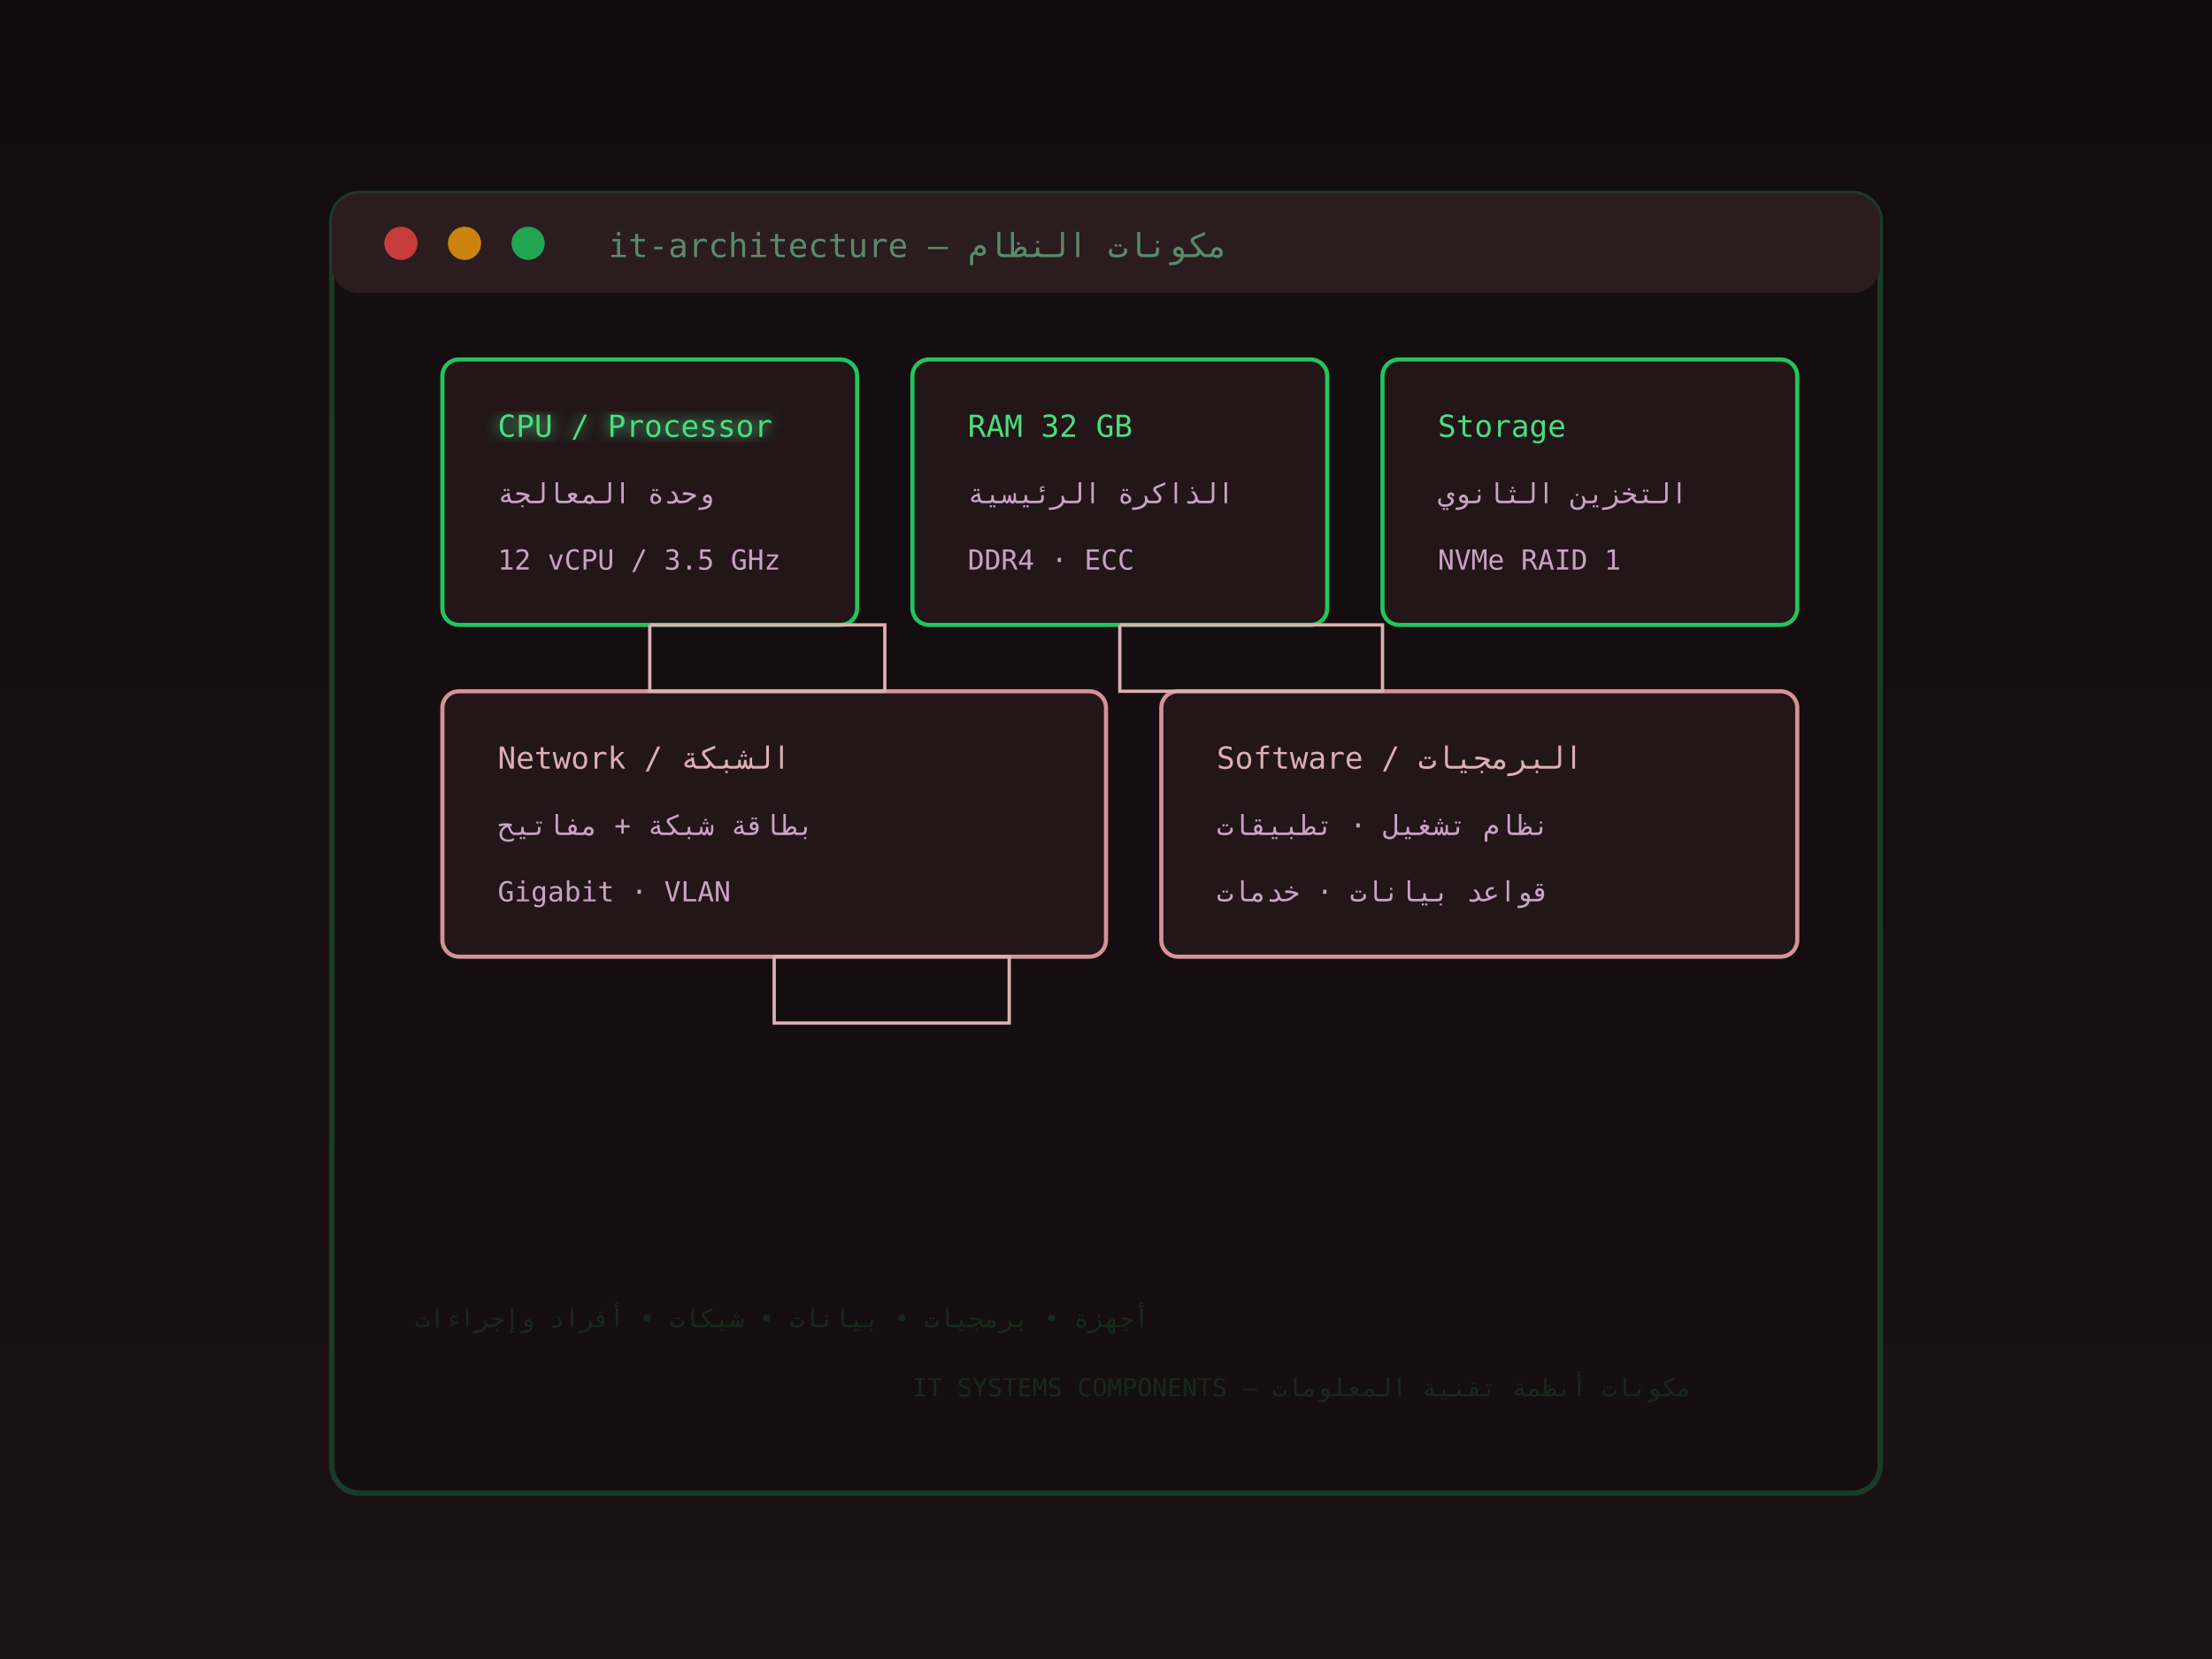
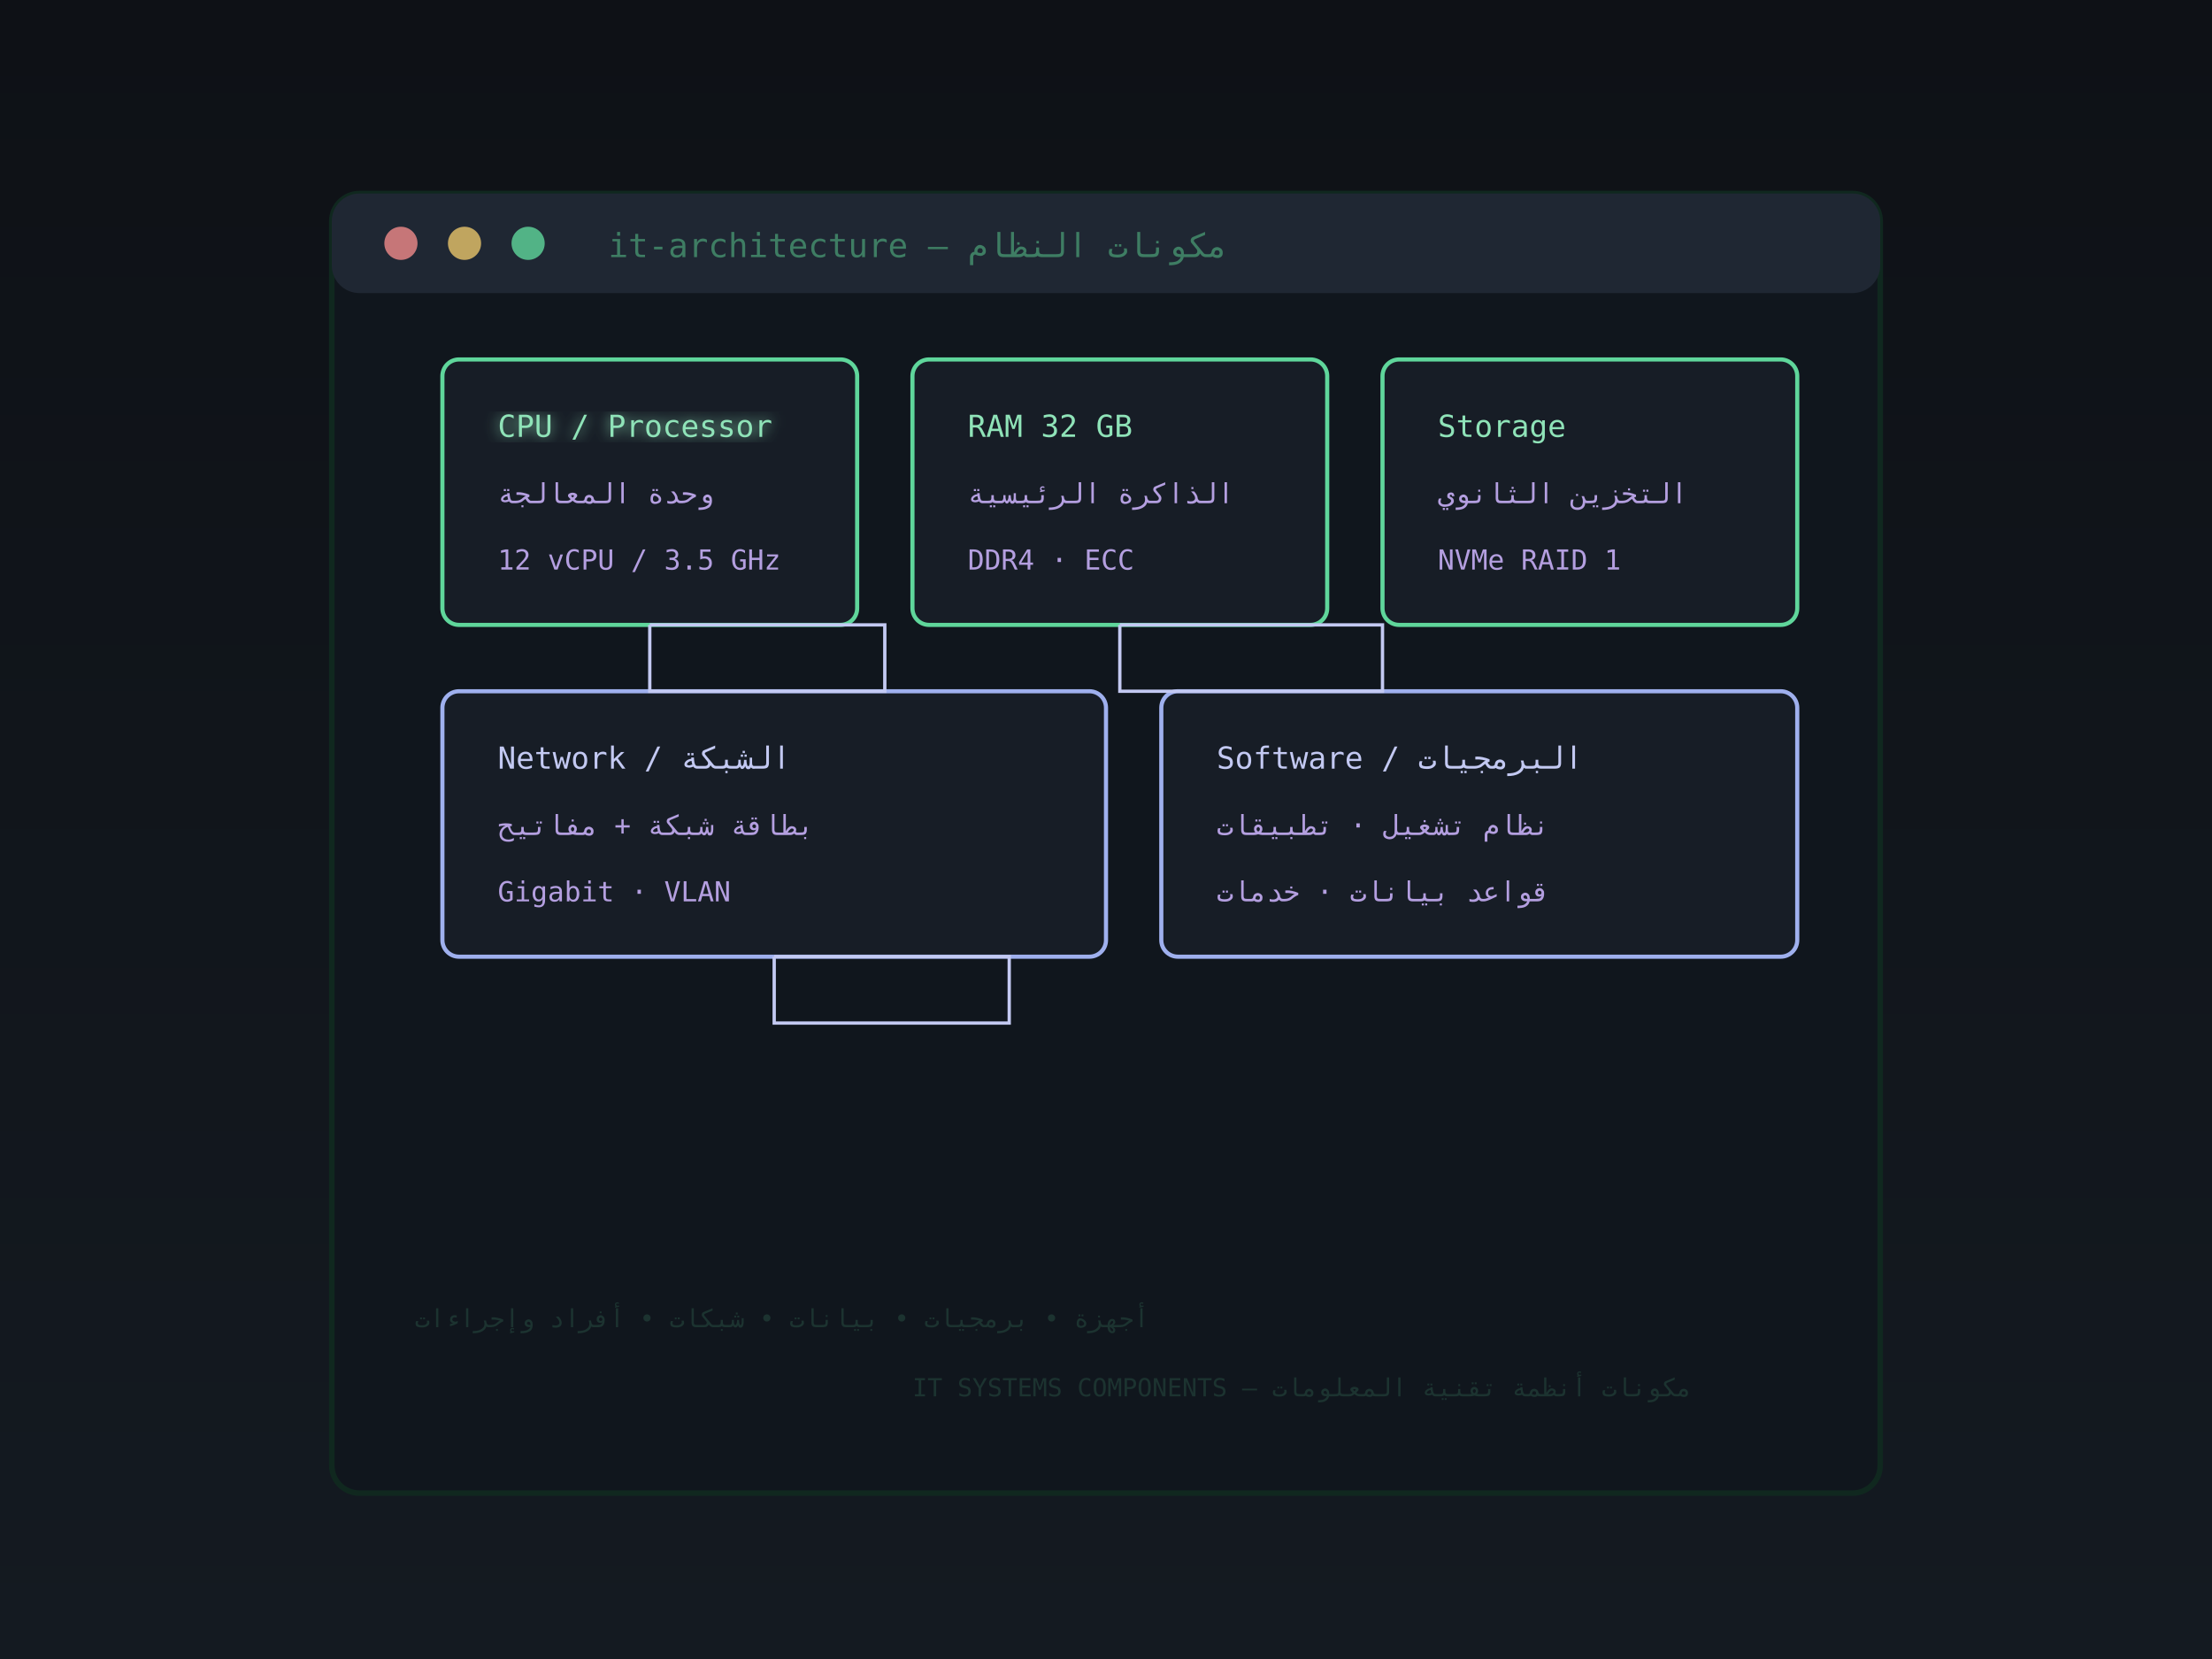
<svg xmlns="http://www.w3.org/2000/svg" viewBox="0 0 800 600">
  <defs>
    <linearGradient id="bgITC" x1="0" y1="0" x2="0" y2="1">
-       <stop offset="0" stop-color="#120c0e" />
-       <stop offset="1" stop-color="#1a1214" />
+       <stop offset="0" stop-color="#0E1116" />
+       <stop offset="1" stop-color="#141A21" />
    </linearGradient>
    <filter id="gI1">
      <feGaussianBlur stdDeviation="2.5" result="b" />
      <feMerge>
        <feMergeNode in="b" />
        <feMergeNode in="SourceGraphic" />
      </feMerge>
    </filter>
  </defs>
  <rect width="800" height="600" fill="url(#bgITC)" />
-   <rect x="120" y="70" width="560" height="470" rx="10" fill="#150e10" stroke="#1a3a2a" stroke-width="2" />
-   <rect x="120" y="70" width="560" height="36" rx="10" fill="#2a1c1f" />
-   <circle cx="145" cy="88" r="6" fill="#ef4444" opacity="0.8" />
-   <circle cx="168" cy="88" r="6" fill="#f59e0b" opacity="0.8" />
-   <circle cx="191" cy="88" r="6" fill="#22c55e" opacity="0.8" />
-   <text x="220" y="93" font-family="monospace" font-size="12" fill="#5a8a6a">it-architecture — مكونات النظام</text>
-   <rect x="160" y="130" width="150" height="96" rx="6" fill="#221618" stroke="#22c55e" stroke-width="1.5" />
-   <text x="180" y="158" font-family="monospace" font-size="11" fill="#4ade80" filter="url(#gI1)">CPU / Processor</text>
-   <text x="180" y="182" font-family="monospace" font-size="10" fill="#c9a2c4">وحدة المعالجة</text>
-   <text x="180" y="206" font-family="monospace" font-size="10" fill="#c9a2c4">12 vCPU / 3.5 GHz</text>
-   <rect x="330" y="130" width="150" height="96" rx="6" fill="#221618" stroke="#22c55e" stroke-width="1.5" />
-   <text x="350" y="158" font-family="monospace" font-size="11" fill="#4ade80">RAM 32 GB</text>
-   <text x="350" y="182" font-family="monospace" font-size="10" fill="#c9a2c4">الذاكرة الرئيسية</text>
-   <text x="350" y="206" font-family="monospace" font-size="10" fill="#c9a2c4">DDR4 · ECC</text>
-   <rect x="500" y="130" width="150" height="96" rx="6" fill="#221618" stroke="#22c55e" stroke-width="1.5" />
-   <text x="520" y="158" font-family="monospace" font-size="11" fill="#4ade80">Storage</text>
-   <text x="520" y="182" font-family="monospace" font-size="10" fill="#c9a2c4">التخزين الثانوي</text>
-   <text x="520" y="206" font-family="monospace" font-size="10" fill="#c9a2c4">NVMe RAID 1</text>
-   <rect x="160" y="250" width="240" height="96" rx="6" fill="#221618" stroke="#d79198" stroke-width="1.5" />
-   <text x="180" y="278" font-family="monospace" font-size="11" fill="#dcafb3">Network / الشبكة</text>
-   <text x="180" y="302" font-family="monospace" font-size="10" fill="#c9a2c4">بطاقة شبكة + مفاتيح</text>
-   <text x="180" y="326" font-family="monospace" font-size="10" fill="#c9a2c4">Gigabit · VLAN</text>
-   <rect x="420" y="250" width="230" height="96" rx="6" fill="#221618" stroke="#d79198" stroke-width="1.5" />
-   <text x="440" y="278" font-family="monospace" font-size="11" fill="#dcafb3">Software / البرمجيات</text>
-   <text x="440" y="302" font-family="monospace" font-size="10" fill="#c9a2c4">نظام تشغيل · تطبيقات</text>
-   <text x="440" y="326" font-family="monospace" font-size="10" fill="#c9a2c4">قواعد بيانات · خدمات</text>
-   <path d="M235 226 v24 h85 v-24 h-85" fill="none" stroke="#dcafb3" stroke-width="1.2" />
-   <path d="M405 226 v24 h95 v-24 h-95" fill="none" stroke="#dcafb3" stroke-width="1.2" />
-   <path d="M280 346 v24 h85 v-24 h-85" fill="none" stroke="#dcafb3" stroke-width="1.2" />
-   <g font-family="monospace" font-size="9" fill="#22c55e" opacity="0.15">
+   <rect x="120" y="70" width="560" height="470" rx="10" fill="#10161D" stroke="#10281F" stroke-width="2" />
+   <rect x="120" y="70" width="560" height="36" rx="10" fill="#1F2733" />
+   <circle cx="145" cy="88" r="6" fill="#F08A8A" opacity="0.8" />
+   <circle cx="168" cy="88" r="6" fill="#E9C46A" opacity="0.8" />
+   <circle cx="191" cy="88" r="6" fill="#5FD69B" opacity="0.8" />
+   <text x="220" y="93" font-family="monospace" font-size="12" fill="#3E7D63">it-architecture — مكونات النظام</text>
+   <rect x="160" y="130" width="150" height="96" rx="6" fill="#171D26" stroke="#5FD69B" stroke-width="1.5" />
+   <text x="180" y="158" font-family="monospace" font-size="11" fill="#8FE3B8" filter="url(#gI1)">CPU / Processor</text>
+   <text x="180" y="182" font-family="monospace" font-size="10" fill="#B49FE0">وحدة المعالجة</text>
+   <text x="180" y="206" font-family="monospace" font-size="10" fill="#B49FE0">12 vCPU / 3.5 GHz</text>
+   <rect x="330" y="130" width="150" height="96" rx="6" fill="#171D26" stroke="#5FD69B" stroke-width="1.5" />
+   <text x="350" y="158" font-family="monospace" font-size="11" fill="#8FE3B8">RAM 32 GB</text>
+   <text x="350" y="182" font-family="monospace" font-size="10" fill="#B49FE0">الذاكرة الرئيسية</text>
+   <text x="350" y="206" font-family="monospace" font-size="10" fill="#B49FE0">DDR4 · ECC</text>
+   <rect x="500" y="130" width="150" height="96" rx="6" fill="#171D26" stroke="#5FD69B" stroke-width="1.5" />
+   <text x="520" y="158" font-family="monospace" font-size="11" fill="#8FE3B8">Storage</text>
+   <text x="520" y="182" font-family="monospace" font-size="10" fill="#B49FE0">التخزين الثانوي</text>
+   <text x="520" y="206" font-family="monospace" font-size="10" fill="#B49FE0">NVMe RAID 1</text>
+   <rect x="160" y="250" width="240" height="96" rx="6" fill="#171D26" stroke="#9FB0EE" stroke-width="1.5" />
+   <text x="180" y="278" font-family="monospace" font-size="11" fill="#C3C9F2">Network / الشبكة</text>
+   <text x="180" y="302" font-family="monospace" font-size="10" fill="#B49FE0">بطاقة شبكة + مفاتيح</text>
+   <text x="180" y="326" font-family="monospace" font-size="10" fill="#B49FE0">Gigabit · VLAN</text>
+   <rect x="420" y="250" width="230" height="96" rx="6" fill="#171D26" stroke="#9FB0EE" stroke-width="1.5" />
+   <text x="440" y="278" font-family="monospace" font-size="11" fill="#C3C9F2">Software / البرمجيات</text>
+   <text x="440" y="302" font-family="monospace" font-size="10" fill="#B49FE0">نظام تشغيل · تطبيقات</text>
+   <text x="440" y="326" font-family="monospace" font-size="10" fill="#B49FE0">قواعد بيانات · خدمات</text>
+   <path d="M235 226 v24 h85 v-24 h-85" fill="none" stroke="#C3C9F2" stroke-width="1.2" />
+   <path d="M405 226 v24 h95 v-24 h-95" fill="none" stroke="#C3C9F2" stroke-width="1.2" />
+   <path d="M280 346 v24 h85 v-24 h-85" fill="none" stroke="#C3C9F2" stroke-width="1.2" />
+   <g font-family="monospace" font-size="9" fill="#5FD69B" opacity="0.15">
    <text x="150" y="480">أجهزة  •  برمجيات  •  بيانات  •  شبكات  •  أفراد وإجراءات</text>
    <text x="330" y="505">IT SYSTEMS COMPONENTS — مكونات أنظمة تقنية المعلومات</text>
  </g>
</svg>
